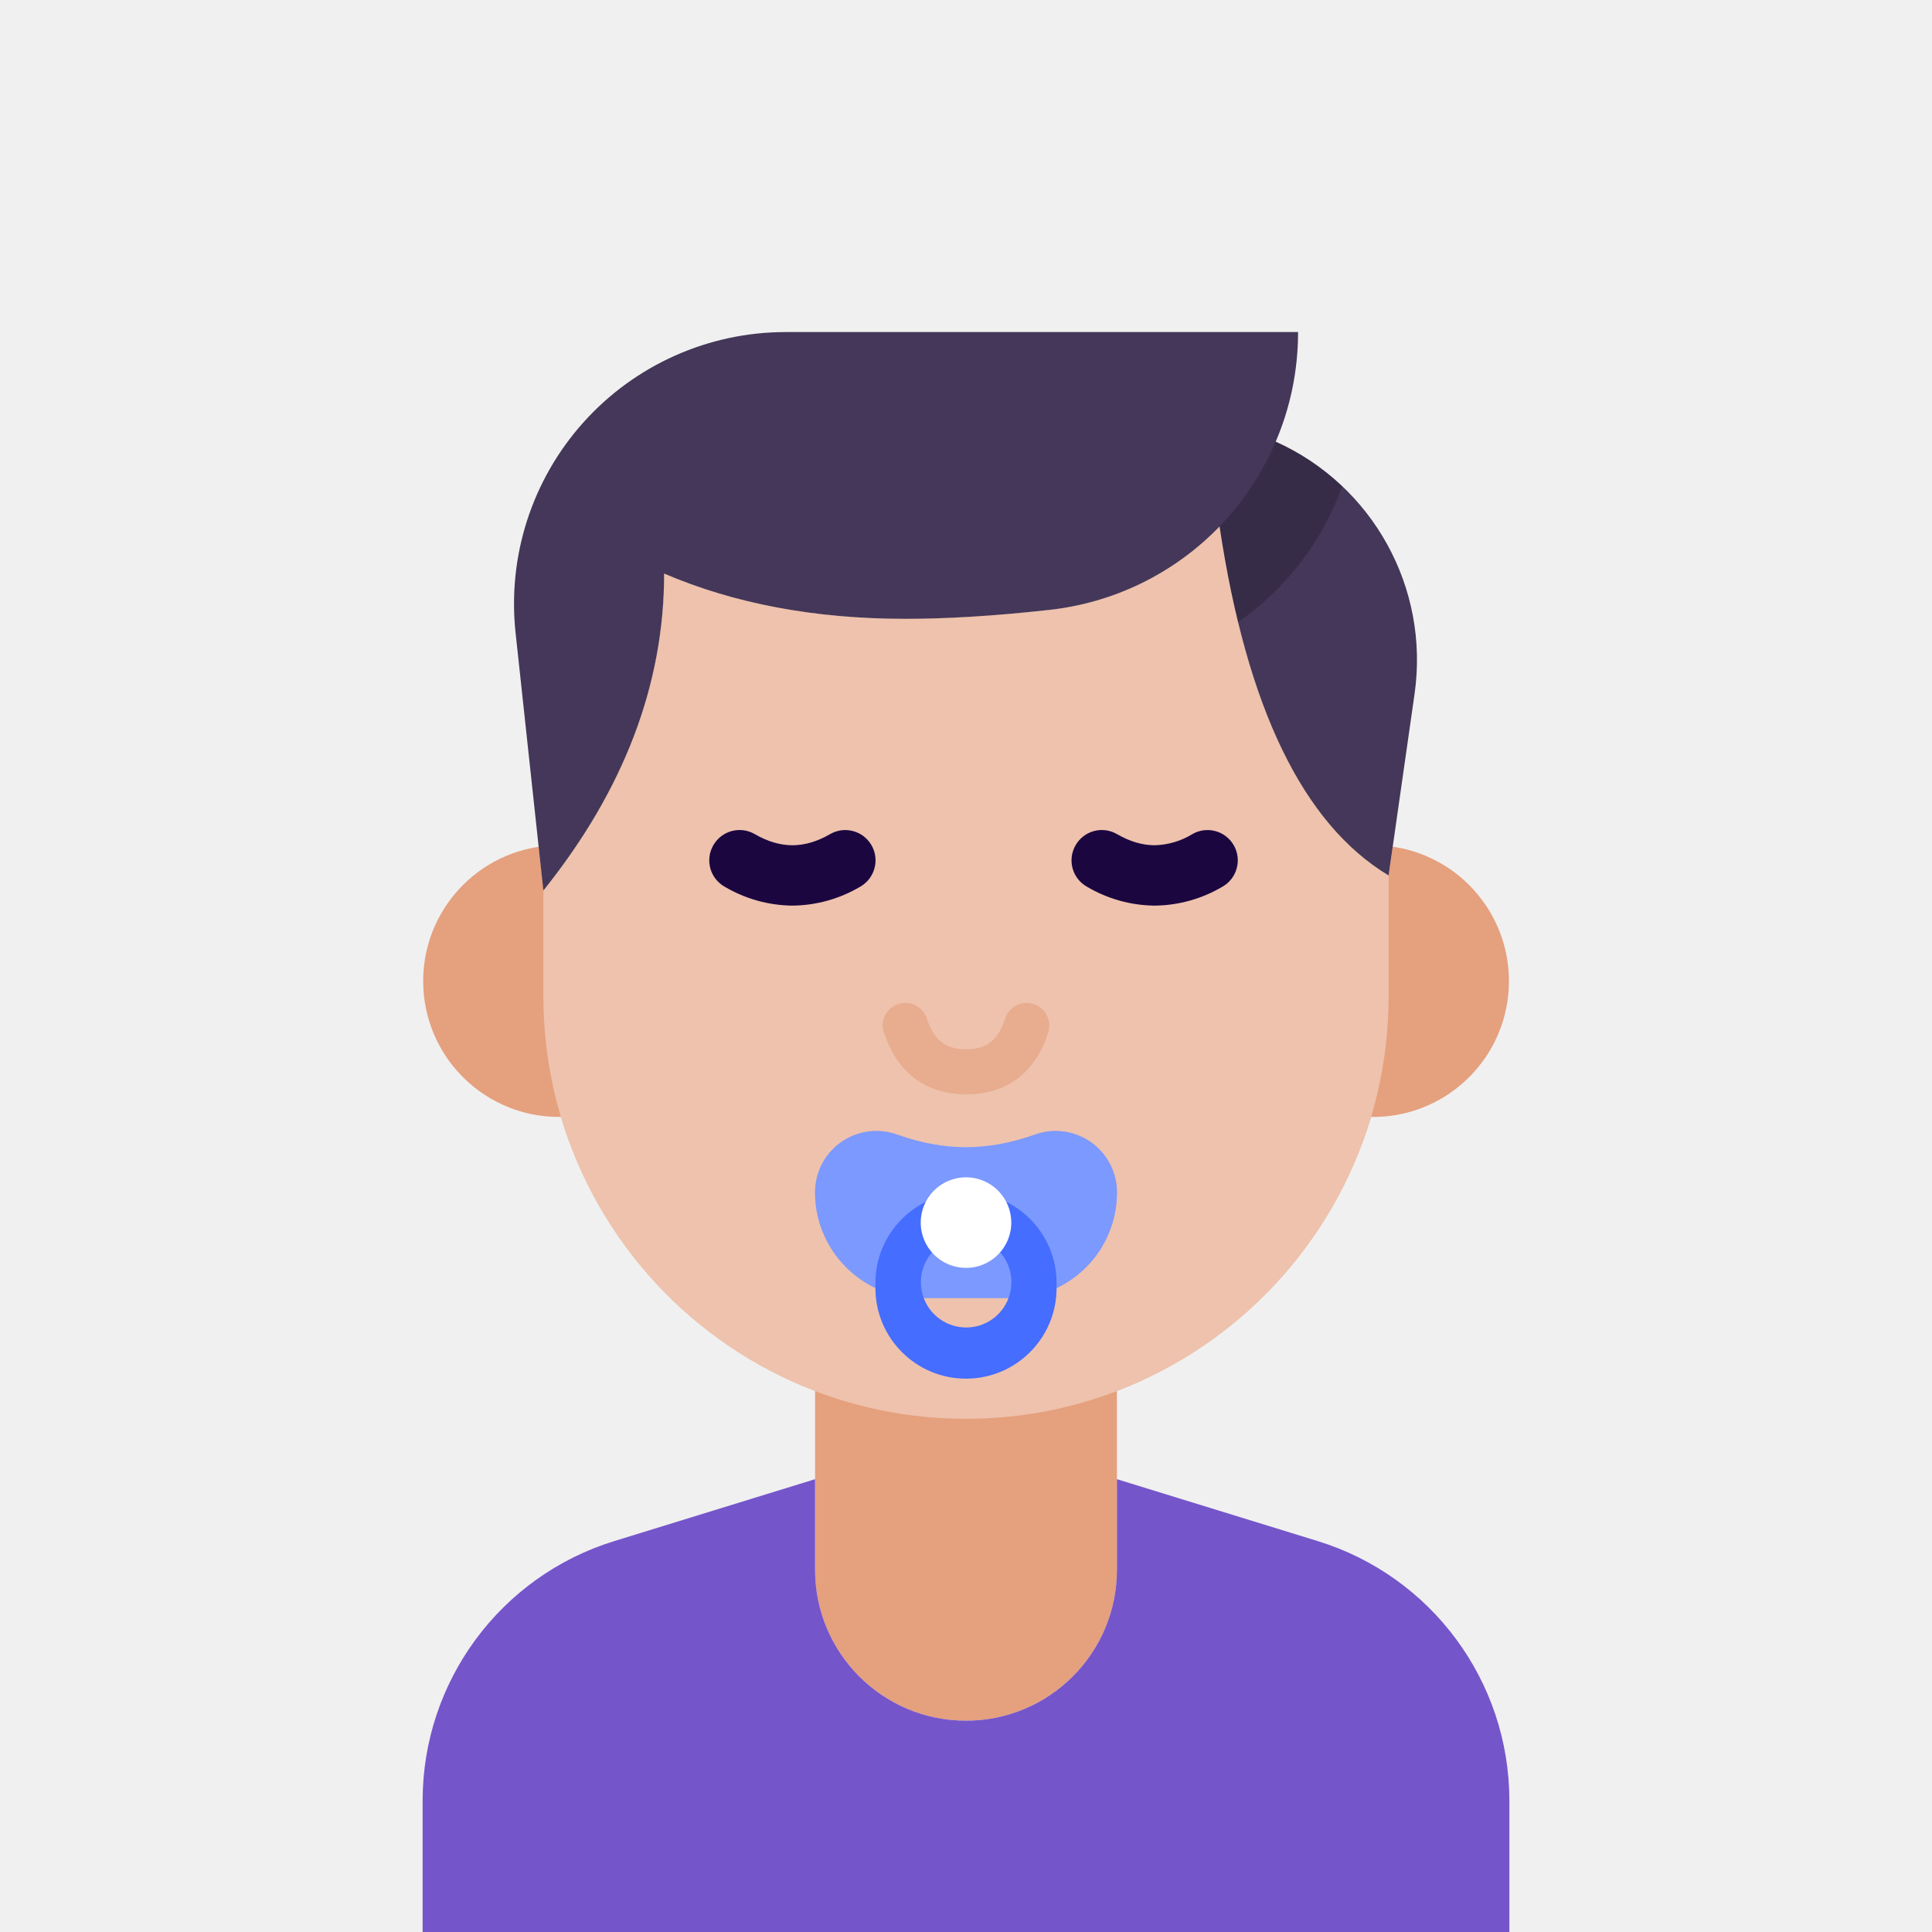
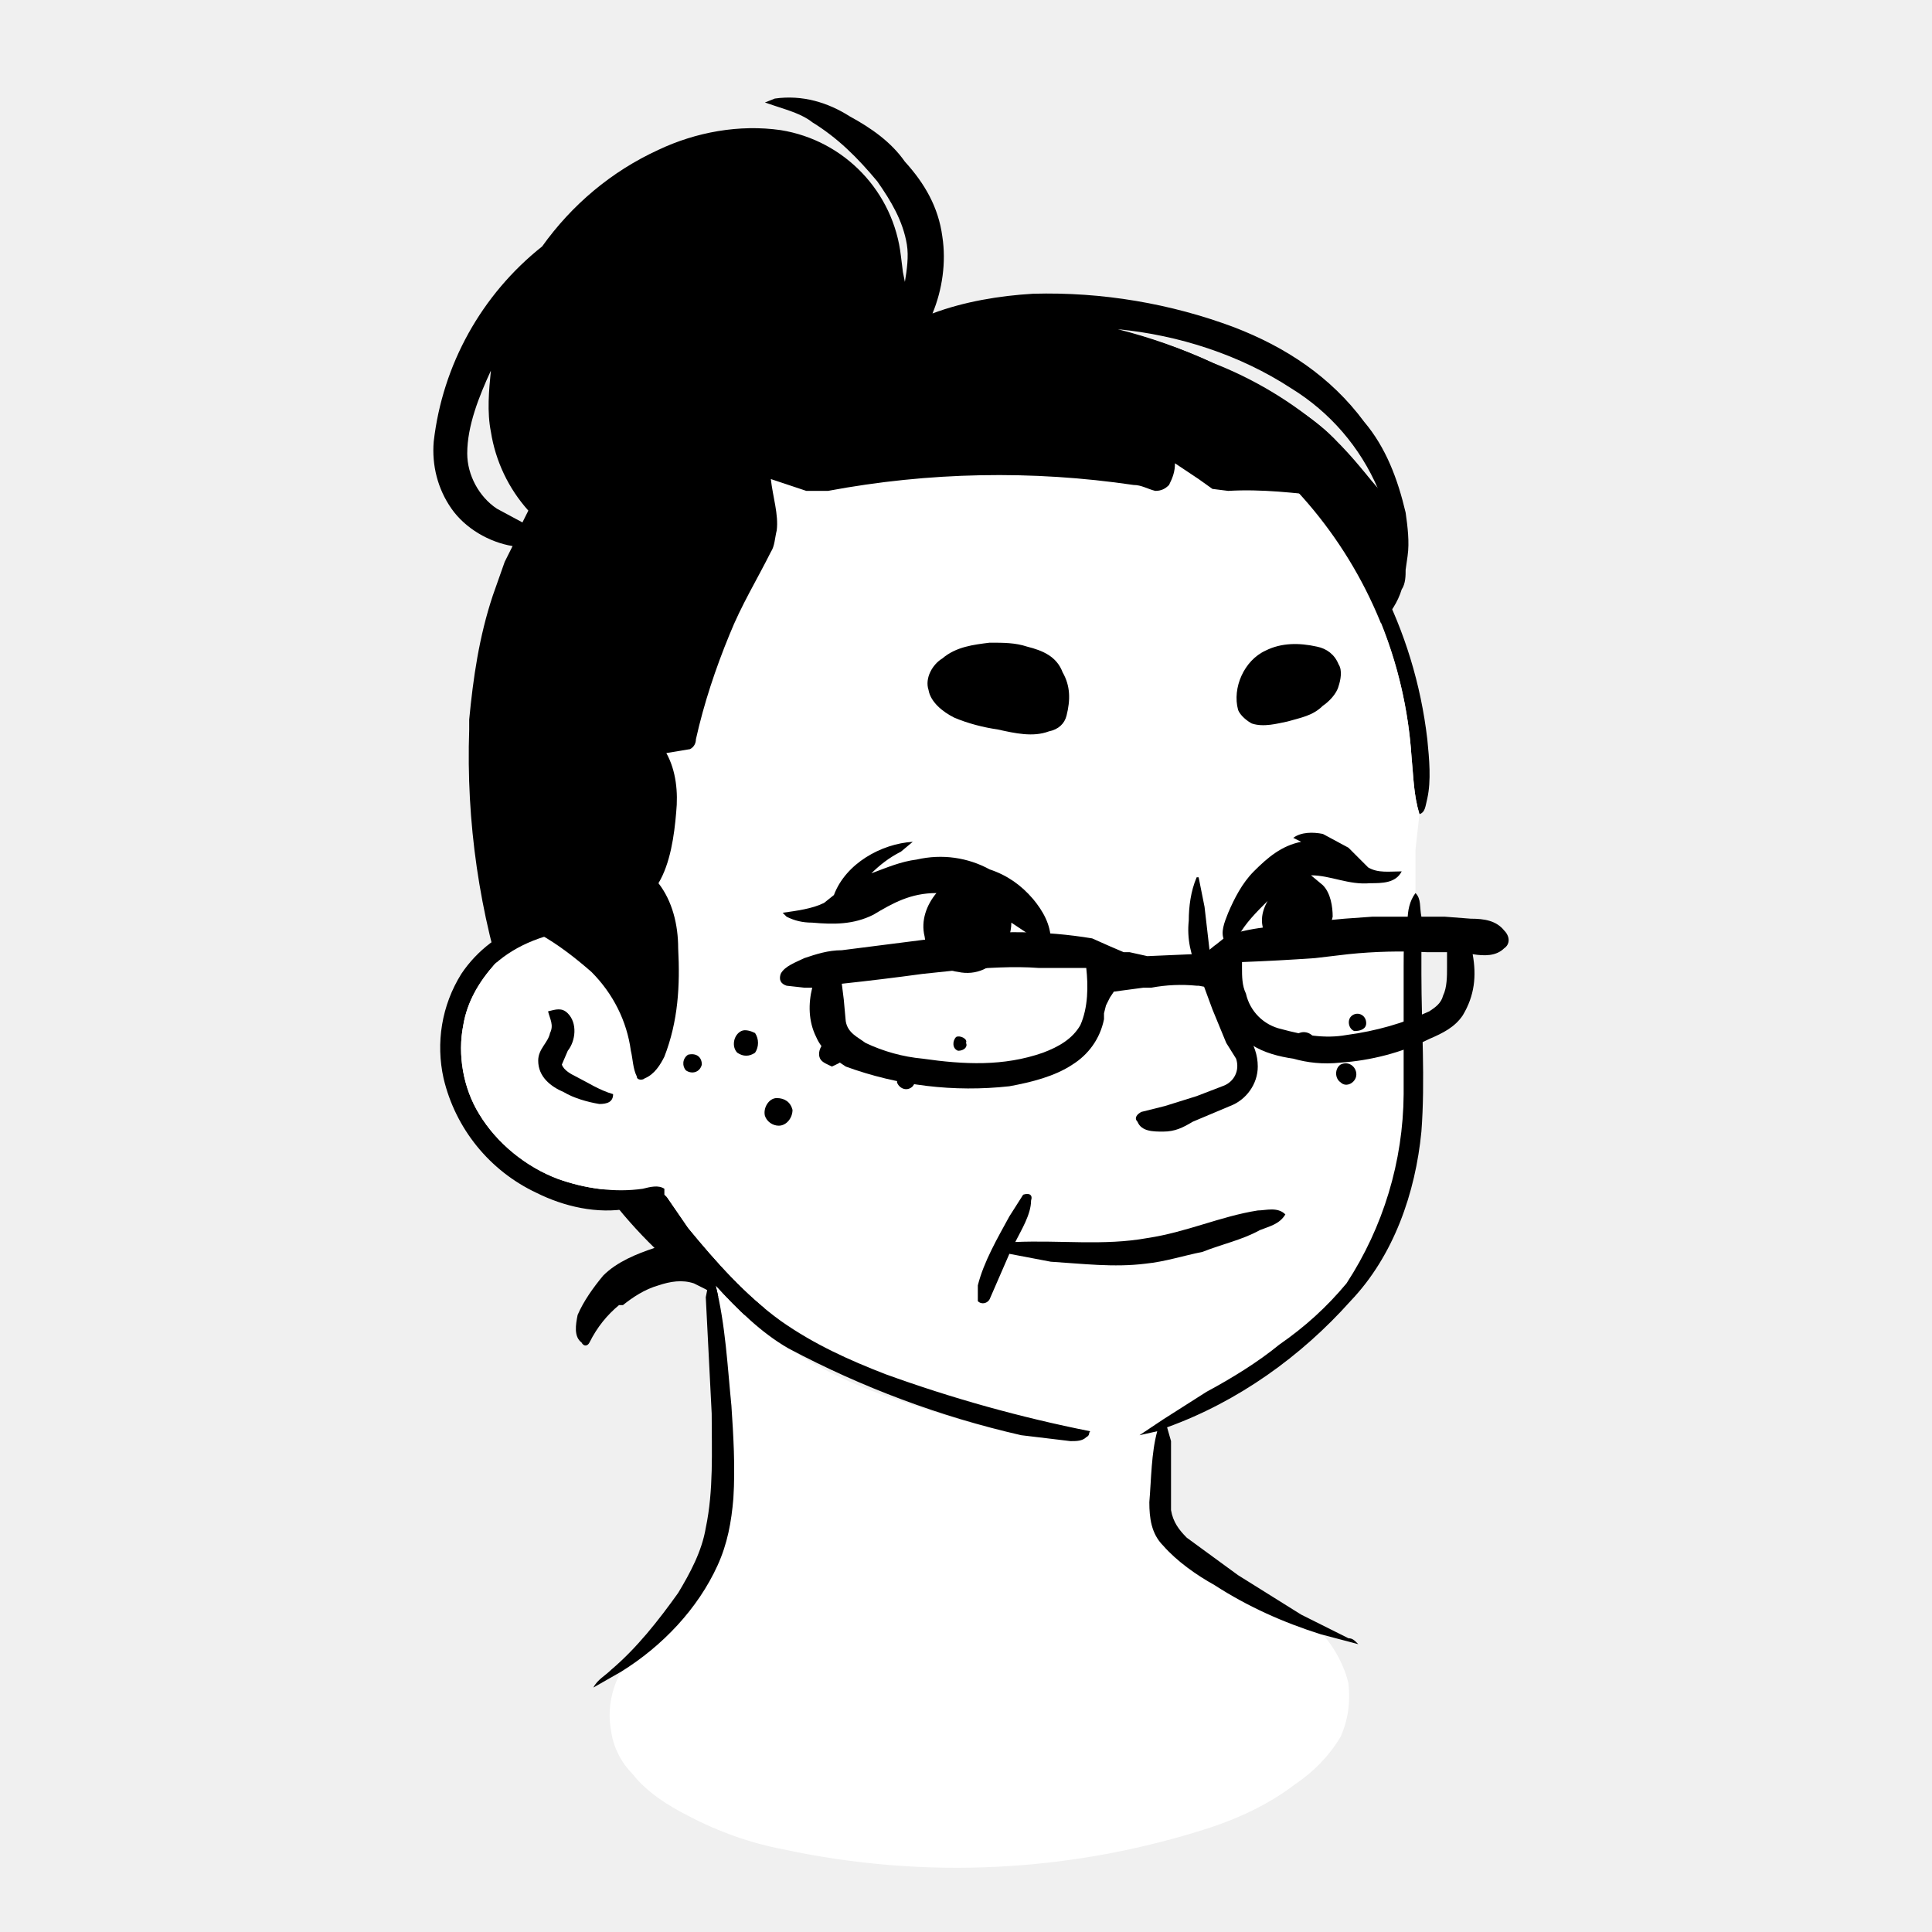
- <svg xmlns="http://www.w3.org/2000/svg" viewBox="0 0 64 64" fill="none" shape-rendering="auto" width="96" height="96">
+ <svg xmlns="http://www.w3.org/2000/svg" viewBox="0 0 980 980" fill="none" shape-rendering="auto" width="96" height="96">
  <mask id="viewboxMask">
-     <rect width="64" height="64" rx="0" ry="0" x="0" y="0" fill="#fff" />
+     <rect width="980" height="980" rx="0" ry="0" x="0" y="0" fill="#fff" />
  </mask>
  <g mask="url(#viewboxMask)">
-     <path d="M37 46.08V52a5 5 0 0 1-10 0v-5.92A14.04 14.04 0 0 1 18.58 37h-.08a4.5 4.5 0 0 1-.5-8.97V27a14 14 0 1 1 28 0v1.03a4.5 4.5 0 0 1-.58 8.97A14.04 14.04 0 0 1 37 46.08Z" fill="#e5a07e" />
-     <mask id="personas-a" style="mask-type:luminance" maskUnits="userSpaceOnUse" x="14" y="13" width="36" height="44">
-       <path d="M37 46.08V52a5 5 0 0 1-10 0v-5.92A14.04 14.04 0 0 1 18.58 37h-.08a4.5 4.5 0 0 1-.5-8.97V27a14 14 0 1 1 28 0v1.03a4.5 4.5 0 0 1-.58 8.97A14.04 14.04 0 0 1 37 46.08Z" fill="#fff" />
-     </mask>
-     <g mask="url(#personas-a)">
-       <path d="M32 13a14 14 0 0 1 14 14v6a14 14 0 1 1-28 0v-6a14 14 0 0 1 14-14Z" fill="#fff" style="mix-blend-mode:overlay" opacity=".36" />
+     <g transform="translate(10 -60)">
+       <path fill-rule="evenodd" clip-rule="evenodd" d="M421 119c11 6 21 13 28 23 10 11 17 23 19 38 2 13 0 27-5 39 16-6 34-9 51-10 35-1 70 5 102 17 26 10 49 25 66 48 11 13 17 29 21 46 1 7 2 15 1 22l-1 7c0 3 0 7-2 10-4 13-15 23-27 27-3 1-7 2-10 0-2-1-2-4-3-6l-1-2-9-23-10-34-3-11-10-1a441 441 0 0 1-21-1c-3 0-5-2-8-4l-9-7-3-2-5 12c-3 2-6 2-9 1l-17-4c-27-4-54-5-81-3a633 633 0 0 0-75 8 615 615 0 0 0-19-6l1 9 2 18c-1 4-1 7-3 10l-7 14-14 28c-7 17-12 34-16 52-1 3-2 5-4 6a74 74 0 0 1-12 2c5 9 5 19 5 29-1 12-2 26-9 37 8 10 10 23 11 36 0 18-1 35-8 52-2 4-5 9-9 11h-5l-2-10-1-5c-2-14-9-28-20-38 7 25 18 49 32 72 10 18 21 34 33 51l5 8 4 5 11 16 2 4 4 6c0 5-5 10-9 12-3 0-7-2-10-4l-7-6a67 67 0 0 1-7-4l-6-3c-6-2-12-1-18 1-7 2-13 6-18 10h-2c-6 5-11 11-15 19-1 2-3 2-4 0-4-3-3-9-2-14 3-7 8-14 13-20 7-7 17-11 26-14-35-34-59-79-74-125a393 393 0 0 1-20-138v-5c2-21 5-42 12-63l6-17 4-8c-12-2-24-9-31-19s-10-22-9-34a148 148 0 0 1 55-99c15-21 35-38 59-49 19-9 41-13 62-10a73 73 0 0 1 61 64l1 8a215 215 0 0 0 1 5c1-6 2-13 1-19-2-12-8-22-15-32-10-12-20-22-33-30-5-4-12-6-18-8l-6-2 5-2c14-2 27 2 38 9Zm136 108c31 3 62 13 88 30a111 111 0 0 1 44 51c-8-10-16-20-26-29a196 196 0 0 0-58-35c-15-7-32-13-48-17Zm-318 21c-6 13-12 28-12 42 0 11 6 22 15 28l13 7 3-6a78 78 0 0 1-19-40c-2-10-1-21 0-31Z" fill="#000000" />
+       <path d="M495 231a231 231 0 0 1 219 204c1 10 2 21 0 30-1 4-1 7-4 8-3-10-3-19-4-29a220 220 0 0 0-239-205c-42 4-83 19-117 44l-17 13a221 221 0 0 0-78 164c0 23 7 43 15 64h17c3 1 4 4 2 6l-6 2c-15 1-31 7-42 17-8 9-14 19-16 31-3 15 0 32 8 45 9 15 24 27 40 33 14 5 29 7 43 5 4-1 8-2 11 0v3c-5 5-11 6-18 7-16 3-33-1-47-8a86 86 0 0 1-47-58c-4-18-1-37 9-53 8-12 20-21 34-26-7-14-10-28-12-43-2-18-2-35 0-53 1-13 4-25 8-38a227 227 0 0 1 99-122c41-28 92-43 142-41Z" fill="#000" />
+       <path d="M535 244a220 220 0 0 1 171 200c1 10 1 19 4 29l-2 18v22c-3 4-4 9-4 14-2 8-2 15-2 23v65c0 21-3 42-11 61-4 13-10 24-18 35-10 12-21 22-34 31-11 9-24 17-37 24l-22 14-12 8 9-2c-3 11-3 24-4 36 0 8 1 16 7 22a235 235 0 0 0 81 45c6 7 11 16 13 25 1 9 0 18-4 27-6 10-14 18-23 24-13 10-28 17-43 22a417 417 0 0 1-217 11c-16-3-33-9-48-17-10-5-21-12-28-21-6-6-10-14-11-22-2-10 0-21 5-30 21-13 39-32 49-54 5-11 7-22 8-34 1-16 0-32-1-47-2-20-3-41-8-61 11 12 23 24 37 32 17 11 36 20 55 26 20 7 41 13 63 18l25 3c3 0 6 0 8-2 2-1 1-2 2-3l-17-2c-29-7-58-16-87-27-18-7-36-15-53-27-18-13-33-30-47-47l-11-16-1-1v-3c-3-2-7-1-11 0-14 2-29 0-43-5-16-6-31-18-40-33-8-13-11-30-8-45 2-12 8-22 16-31 11-10 27-16 42-17l6-2c2-2 1-5-2-6h-17c-8-21-15-41-15-64-1-14 2-27 5-41a221 221 0 0 1 73-123l17-13a230 230 0 0 1 185-39Z" fill="#ffffff" />
+       <path d="M708 513c3 3 2 7 3 12v29c0 26 2 54 0 80-3 31-14 63-36 86-25 28-57 51-93 64l2 7v35c1 6 4 10 8 14l26 19 32 20 24 12c2 0 3 1 5 3l-19-5c-19-6-37-14-54-25-9-5-19-12-26-20-6-6-7-14-7-22 1-12 1-25 4-36l-9 2 12-8 22-14c13-7 26-15 37-24 13-9 24-19 34-31a178 178 0 0 0 29-96v-65c0-8 0-15 2-23 0-5 1-10 4-14ZM278 574c5 5 4 14 0 19l-3 7c1 3 5 5 7 6 6 3 12 7 19 9 0 4-3 5-7 5-6-1-13-3-18-6-7-3-13-8-13-16 0-6 5-9 6-14 2-4 0-7-1-11 4-1 7-2 10 1ZM328 667l11 16c14 17 29 34 47 47 17 12 35 20 53 27a714 714 0 0 0 104 29c-1 1 0 2-2 3-2 2-5 2-8 2l-25-3a478 478 0 0 1-118-44c-14-8-26-20-37-32 5 20 6 41 8 61 1 15 2 31 1 47-1 12-3 23-8 34-10 22-28 41-49 54l-14 8c2-4 6-6 9-9 13-11 24-25 34-39 6-10 12-21 14-33 4-19 3-39 3-58l-3-59 2-10c-10-11-19-26-22-41Z" fill="#000" />
+       <path d="m661 483 13 7 10 10c5 3 11 2 17 2-3 6-10 6-16 6-11 1-20-4-30-4l6 5c4 4 5 11 5 16-1 4-2 8-5 11-6 9-21 10-27 1-5-6-5-13-1-20-6 6-11 11-15 18-2 1-5 5-7 2-2-4 0-9 2-14 3-7 7-15 13-21 7-7 14-13 24-15l-4-2c4-3 10-3 15-2ZM453 487l-6 5c-6 3-11 7-15 11 8-3 15-6 23-7 13-3 26-1 37 5 9 3 16 8 22 15 5 6 9 13 9 21 0 2-1 4-4 4l-7-7-9-6c0 5-2 11-5 15-4 8-13 12-22 10-9-1-16-9-17-18-2-8 1-16 6-22-13 0-22 5-32 11-10 5-20 5-31 4-5 0-9-1-13-3l-2-2c7-1 15-2 21-5l5-4c6-16 24-26 40-27Z" fill="#000000" />
+       <path d="M492 386c7 0 13 0 19 2 8 2 15 5 18 13 4 7 4 14 2 22-1 4-4 7-9 8-8 3-17 1-26-1-7-1-15-3-22-6-6-3-12-8-13-14-2-6 2-13 7-16 7-6 16-7 24-8ZM658 388c5 1 9 4 11 9 2 3 1 8 0 11-1 4-5 8-8 10-5 5-11 6-18 8-5 1-12 3-18 1-2-1-6-4-7-7-3-11 3-25 14-30 8-4 17-4 26-2Z" fill="#000000" />
+       <path d="M676 575c3-2 7 0 7 4 0 3-3 4-6 4-3-1-4-6-1-8ZM366 583c2-1 5 0 7 1 2 3 2 7 0 10-3 2-6 2-9 0-3-3-2-9 2-11ZM624 584c1-1 4-1 5 1 0 2 0 4-2 4-3 1-5-3-3-5ZM649 584c5-2 10 3 8 7s-7 6-10 3-2-8 2-10ZM475 586c2-1 6 1 5 3 1 2-1 4-4 4-3-1-3-5-1-7ZM691 587c3-2 7 0 7 3 1 3-3 5-6 4-2-1-2-5-1-7ZM412 587c5 0 8 6 6 10-1 2-4 3-6 4-2-1-5-2-6-4-2-4 2-10 6-10ZM339 595c4-1 7 1 7 5-1 4-5 5-8 3-2-2-2-6 1-8ZM670 600c4-2 8 1 8 5s-5 7-8 4c-3-2-3-7 0-9ZM450 604c3 0 3 2 5 4l-2 3c-3 3-7 1-8-2 0-3 2-6 5-5ZM384 617c4 0 7 2 8 6 0 4-3 8-7 8-3 0-6-2-7-5-1-4 2-9 6-9Z" fill="#000000" />
+       <path d="M597 505h1l3 15 3 26 8 13 6 12c2 5 2 10 5 14 3 5 5 10 5 16 0 9-6 17-14 20l-19 8c-5 3-9 5-15 5-5 0-11 0-13-5-2-2 0-4 2-5l12-3 16-5 13-5c6-2 9-8 7-14l-5-8-7-17-7-19c-4-8-6-17-5-26 0-7 1-15 4-22Z" fill="#000000" />
+       <path d="M513 669c0 7-5 15-8 21 23-1 45 2 67-2 20-3 37-11 56-14 4 0 10-2 14 2-3 5-8 6-13 8-9 5-19 7-29 11-10 2-19 5-29 6-16 2-32 0-48-1l-21-4-10 23c-1 2-4 3-6 1v-8c3-12 10-24 16-35l7-11c3-1 5 0 4 3Z" fill="#000000" />
+       <path fill-rule="evenodd" clip-rule="evenodd" d="M686 525h37a1149 1149 0 0 0 13 1c7 0 13 1 17 6 3 3 3 7 0 9-4 4-10 4-16 3 2 11 1 21-5 31-4 6-10 9-17 12-14 7-30 11-45 12-9 1-17 0-24-2-7-1-15-3-21-7a35 35 0 0 1-14-24l-2-4-11-2h-1a81 81 0 0 0-23 1h-4l-15 2-2 3-2 4-1 4v3c-2 10-8 18-16 23-9 6-21 9-32 11a183 183 0 0 1-83-10c-6-4-12-8-15-15-4-8-4-17-2-25h-4l-9-1c-3-1-4-3-3-6 2-4 8-6 12-8 6-2 12-4 19-4l55-7c24-3 48-3 72 1l9 4 7 3h3l9 2 23-1 4-1c3 1 5-2 8-4l5-4c7-3 15-4 22-5l6-1 32-3 14-1Zm38 18v8c0 4 0 10-2 14-1 4-4 6-7 8-13 6-27 10-42 12-11 2-22 0-33-3-9-2-16-9-18-18-2-4-2-9-2-13v-3a1133 1133 0 0 0 37-2l17-2a258 258 0 0 1 40-1h10Zm-197 8h-10c-13-1-27 0-40 1l-19 2a1435 1435 0 0 1-41 5l1 8 1 11c1 6 6 8 10 11a86 86 0 0 0 29 8c21 3 41 4 61-3 8-3 15-7 19-14 4-9 4-20 3-29h-14Z" fill="#000000" />
+       <path d="M508 220a271 271 0 0 1 97 24c14 7 29 14 42 23 8 5 16 11 22 18l22 25c-9 4-18 3-27 2-17-2-34-4-51-3l-8-1-7-5-12-8c0 4-1 7-3 11-2 2-4 3-7 3-4-1-7-3-11-3a470 470 0 0 0-155 3h-11l-18-6c1 9 4 18 3 26-1 4-1 8-3 11-7 14-15 27-21 42-7 17-13 35-17 53 0 2-1 4-3 5l-12 2c5 9 6 20 5 30-1 12-3 26-9 36 7 9 10 21 10 33 1 19 0 37-7 55-2 4-5 9-10 11-1 1-4 1-4-1-2-4-2-9-3-13-2-15-9-29-20-40-8-7-17-14-26-19-6-2-11-4-16-8l-6-8c-12-32-16-67-12-101a285 285 0 0 1 37-113c10-16 22-30 35-43 10-9 20-17 31-23l14-5 32-11 19-2h43c23 0 44-2 67 0Z" fill="#000000" />
    </g>
-     <g transform="translate(20 24)">
-       <path d="M3.63 4A1 1 0 0 0 4 5.37 4.5 4.5 0 0 0 6.25 6a4.5 4.5 0 0 0 2.25-.63 1 1 0 0 0-1-1.74c-.43.25-.85.37-1.25.37S5.43 3.88 5 3.63A1 1 0 0 0 3.63 4ZM15.63 4A1 1 0 0 0 16 5.37a4.5 4.5 0 0 0 2.25.63 4.5 4.5 0 0 0 2.25-.63 1 1 0 0 0-1-1.74 2.5 2.5 0 0 1-1.25.37c-.4 0-.82-.12-1.25-.37a1 1 0 0 0-1.37.37Z" fill="#1B0640" />
-     </g>
-     <g transform="translate(2 2)">
-       <path d="M40.26 12.63a7.93 7.93 0 0 1 4.6 8.35L44 27c-2.83-1.7-4.7-5.55-5.6-11.56a9.24 9.24 0 0 1-5.7 2.77c-1.82.2-3.39.29-4.7.29-3 0-5.67-.5-8-1.5 0 3.67-1.33 7.17-4 10.5l-.92-8.53A9 9 0 0 1 24.03 9H41c0 1.28-.26 2.51-.74 3.63Z" fill="#362c47" />
-       <path d="M40.26 12.63c.48-1.12.74-2.35.74-3.63H24.03a9 9 0 0 0-8.95 9.97L16 27.5c2.67-3.33 4-6.83 4-10.5 2.33 1 5 1.5 8 1.5 1.31 0 2.88-.1 4.7-.29a9.24 9.24 0 0 0 7.56-5.58ZM44.88 20.84a7.91 7.91 0 0 0-2.42-6.73 9.29 9.29 0 0 1-3.45 4.5c1.04 4.22 2.7 7.01 5 8.39l.85-6.02.02-.14Z" style="mix-blend-mode:overlay" opacity=".26" fill="#fff" />
-     </g>
-     <g transform="translate(11 44)">
-       <path d="M16 5v3a5 5 0 0 0 10 0V5l6.65 2.05a9 9 0 0 1 6.35 8.6V20H3v-4.35a9 9 0 0 1 6.35-8.6L16 5Z" fill="#7555ca" />
-     </g>
-     <g transform="translate(23 36)">
-       <path fill-rule="evenodd" clip-rule="evenodd" d="M9 2c-.76 0-1.51-.14-2.27-.41A2.03 2.03 0 0 0 4 3.5c0 1.4.82 2.6 2 3.17a3 3 0 0 0 6 0 3.5 3.5 0 0 0 2-3.17 2.03 2.03 0 0 0-2.73-1.91C10.51 1.86 9.76 2 9 2ZM7.59 7h2.82A1.5 1.5 0 0 1 7.6 7Z" fill="#456DFF" />
-       <path fill-rule="evenodd" clip-rule="evenodd" d="M12 6.5v.17a3.5 3.5 0 0 0 2-3.17 2.03 2.03 0 0 0-2.73-1.91 6.61 6.61 0 0 1-4.54 0A2.03 2.03 0 0 0 4 3.5c0 1.4.82 2.6 2 3.17V6.5a3 3 0 1 1 6 0ZM7.59 7h2.82A1.5 1.5 0 1 0 7.6 7Z" fill="#fff" fill-opacity=".3" style="mix-blend-mode:lighten" />
-       <circle cx="9" cy="4.5" r="1.5" fill="#fff" />
-     </g>
-     <g transform="translate(24 28)">
-       <path d="M5.29 6.24a.75.75 0 1 1 1.42-.48c.23.7.62 1 1.3 1 .66 0 1.05-.3 1.28-1a.75.75 0 1 1 1.42.48c-.42 1.3-1.37 2.01-2.7 2.01S5.72 7.54 5.3 6.24Z" fill="#000" style="mix-blend-mode:overlay" opacity=".36" />
-     </g>
-     <g transform="translate(14 26)" />
+     <g transform="translate(10 -60)" />
  </g>
</svg>
